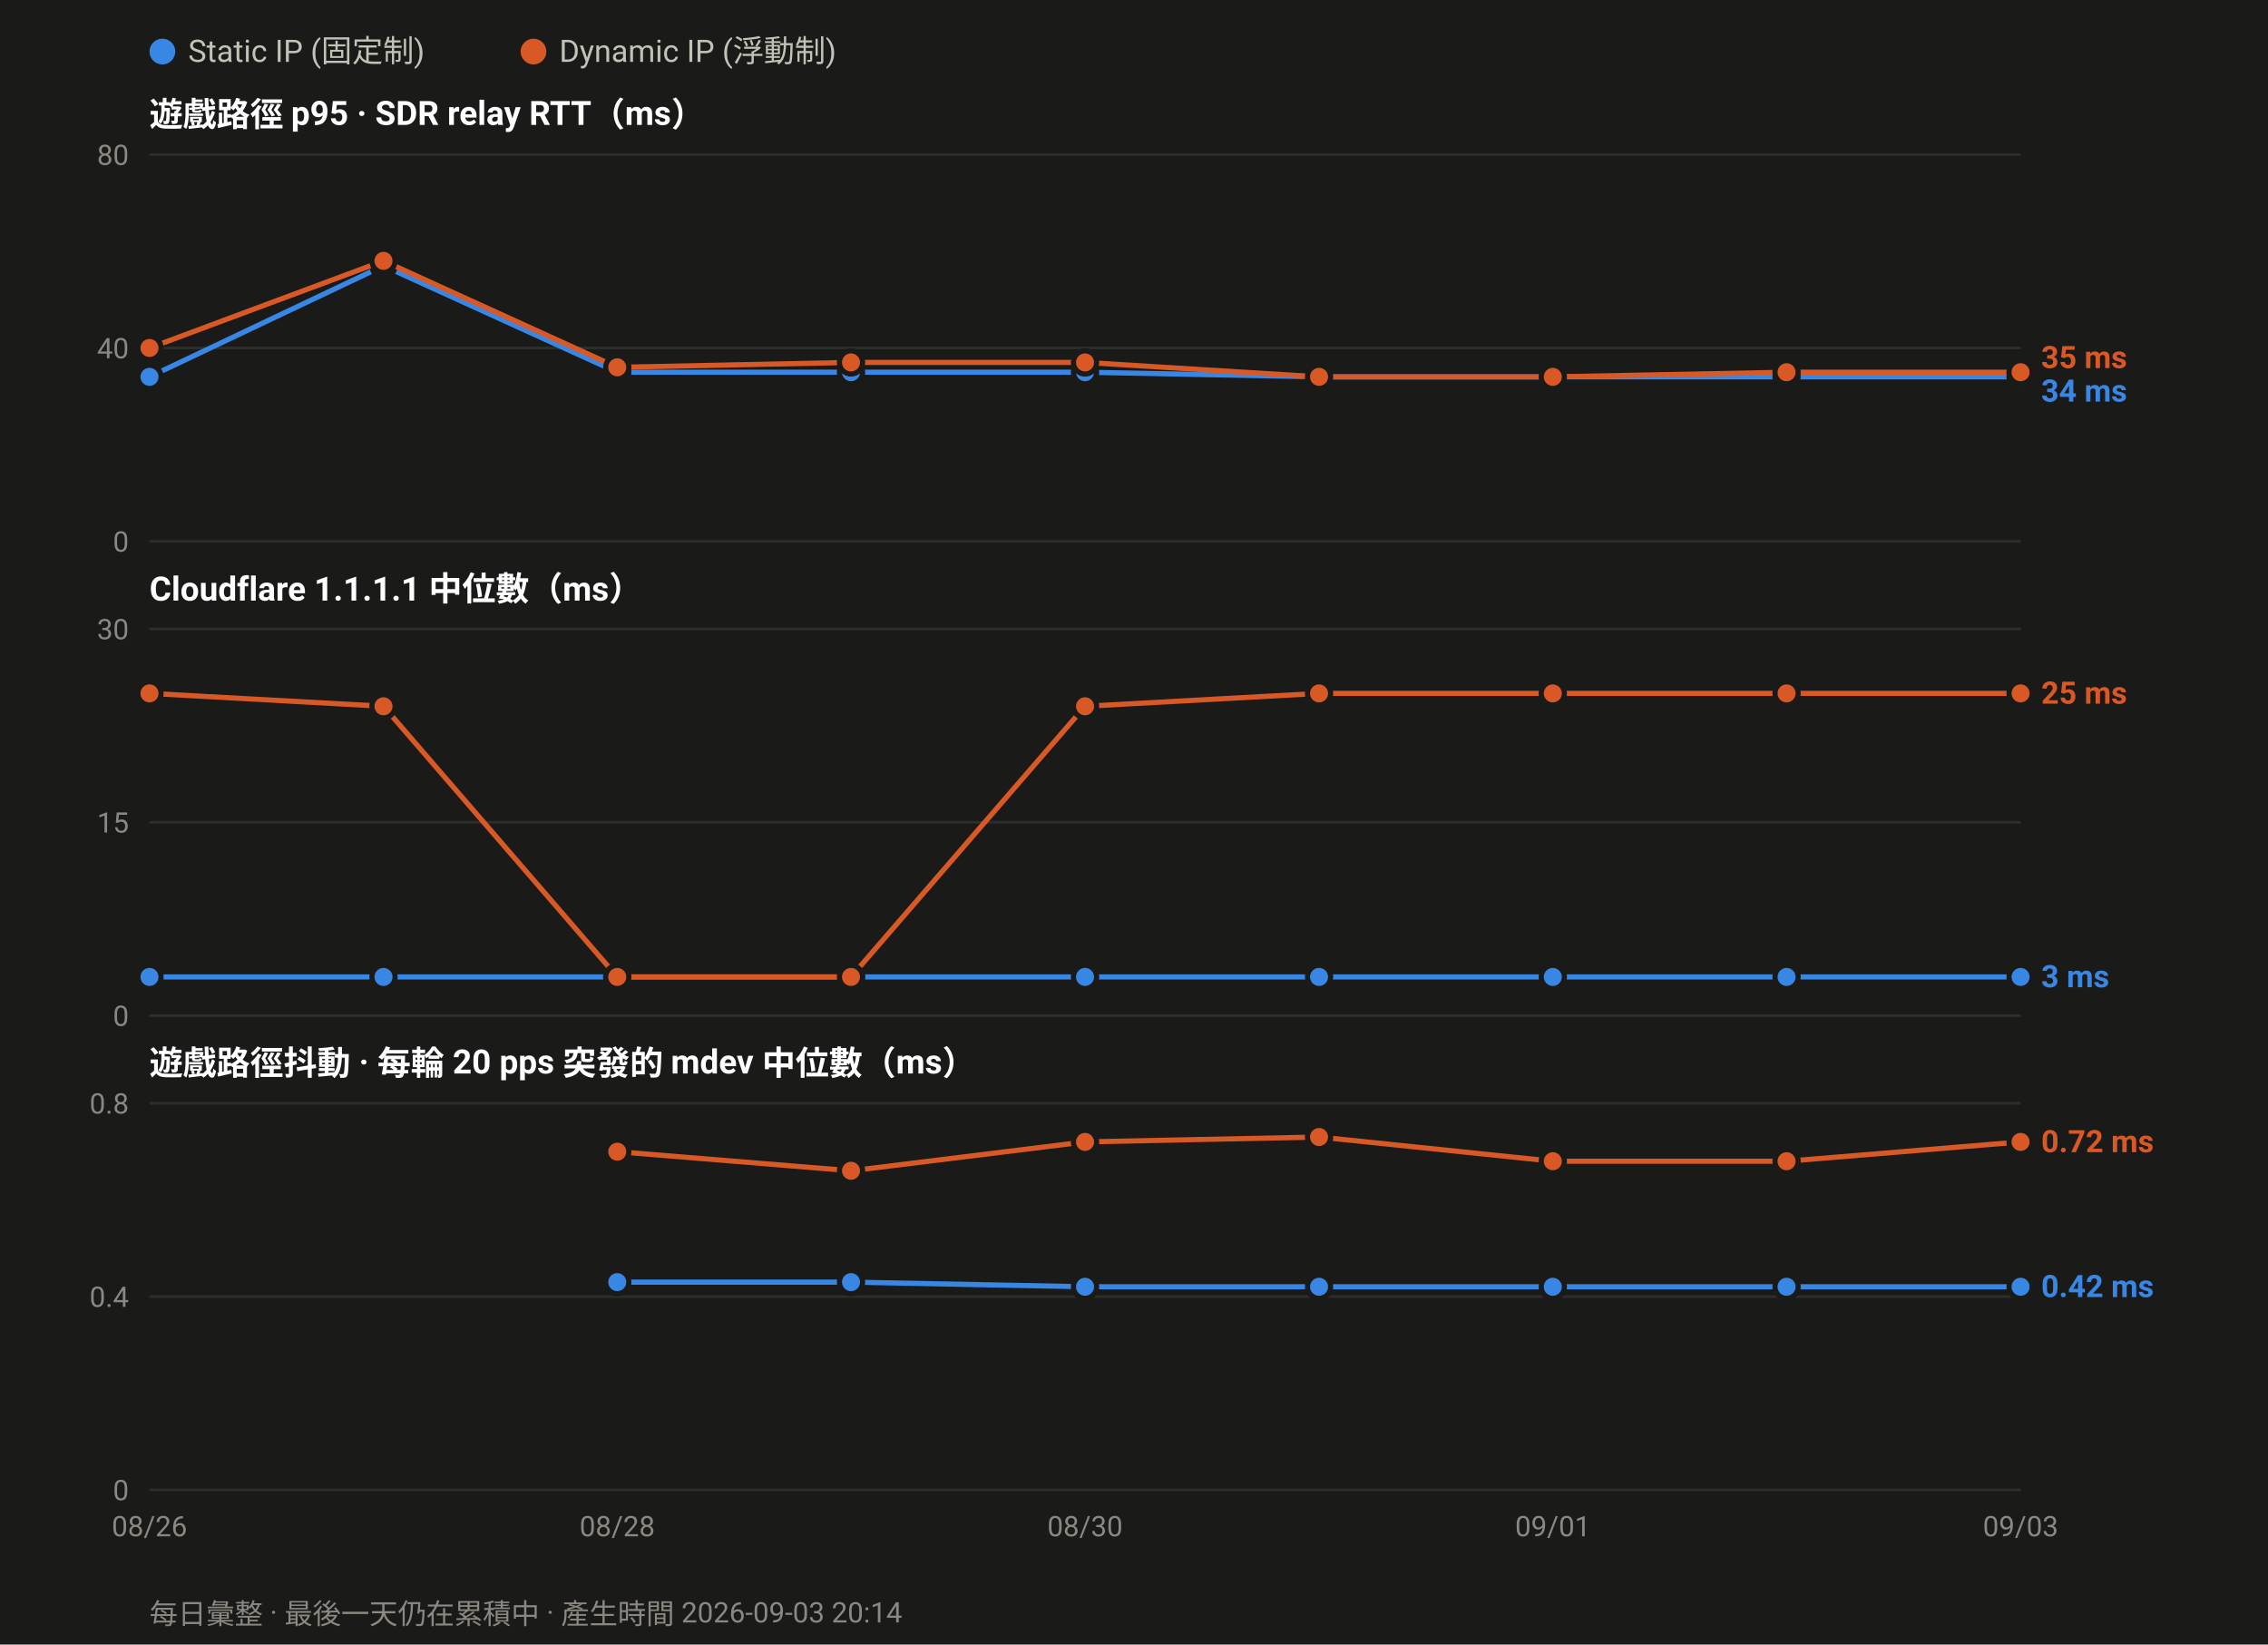
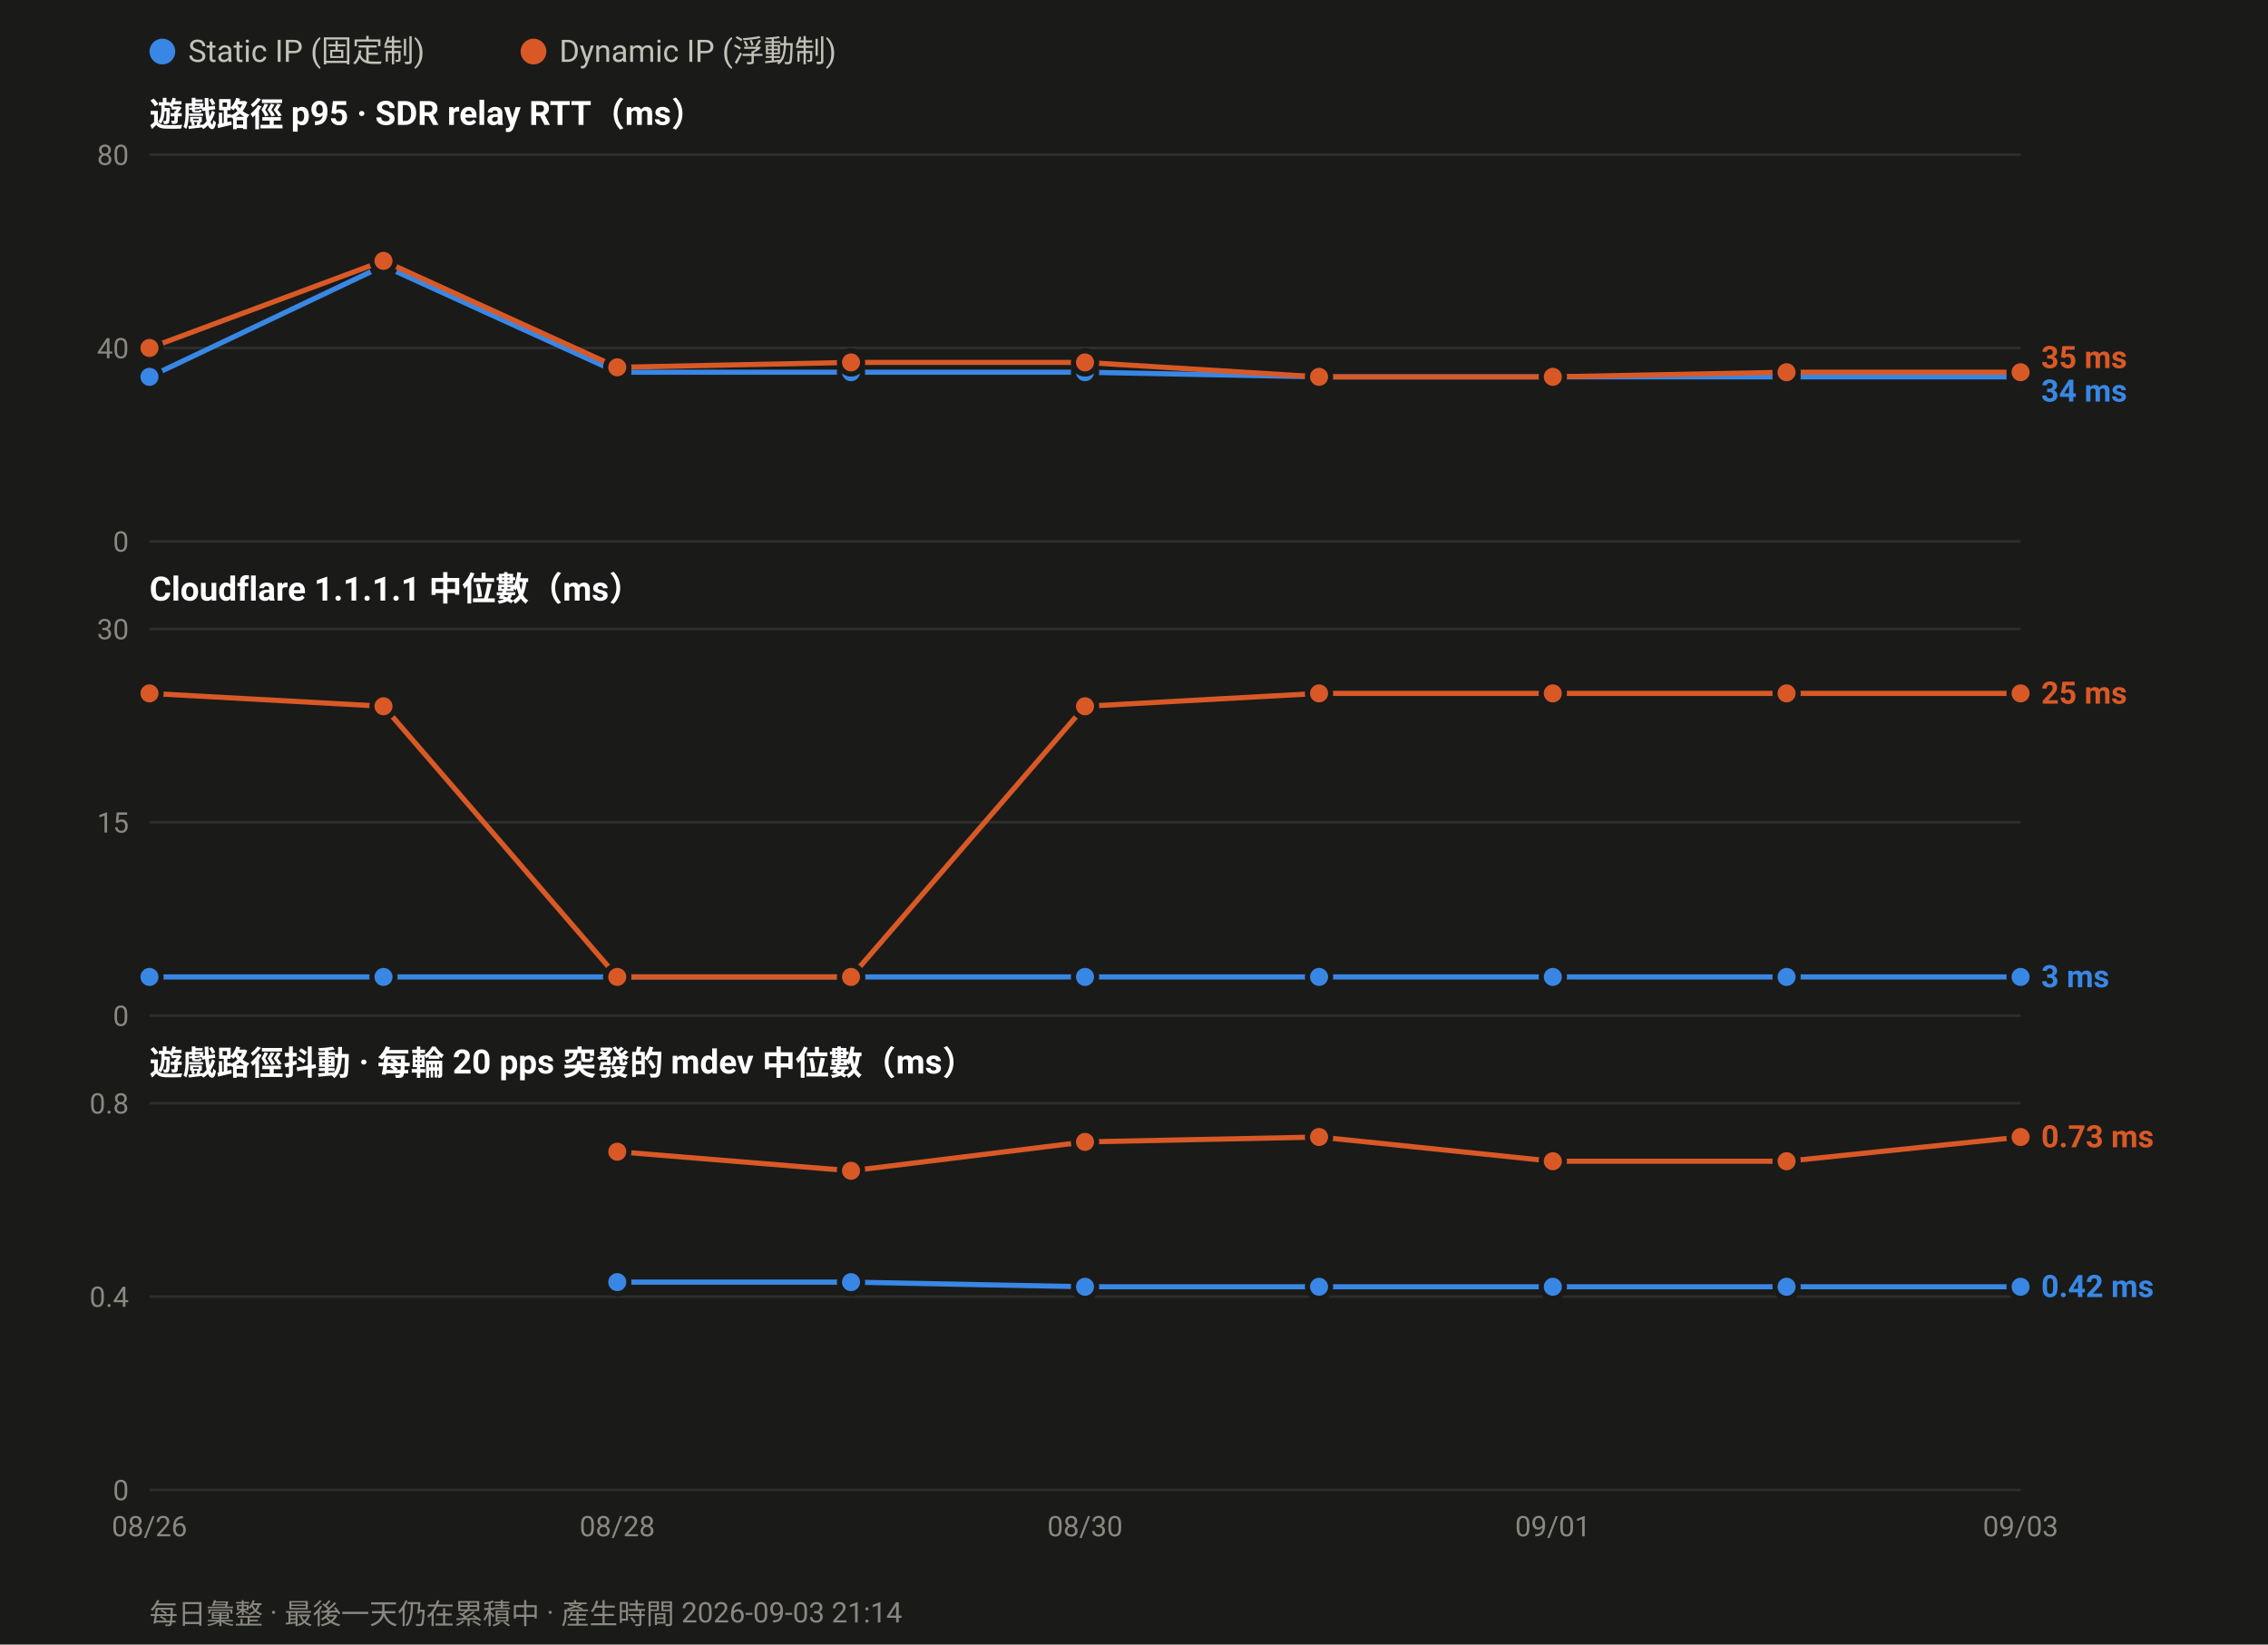
<svg xmlns="http://www.w3.org/2000/svg" width="880" height="638" viewBox="0 0 880 638" font-family="ui-sans-serif,-apple-system,Segoe UI,Roboto,Helvetica,Arial,sans-serif">
  <rect width="880" height="638" fill="#1a1a19" />
  <circle cx="63.0" cy="20" r="5" fill="#3987e5" />
  <text x="73.0" y="24" font-size="12" fill="#c3c2b7">Static IP (固定制)</text>
  <circle cx="207.0" cy="20" r="5" fill="#d95926" />
  <text x="217.0" y="24" font-size="12" fill="#c3c2b7">Dynamic IP (浮動制)</text>
  <text x="58" y="49.0" font-size="13" font-weight="600" fill="#ffffff">遊戲路徑 p95 · SDR relay RTT（ms）</text>
  <line x1="58" y1="210.0" x2="784.0" y2="210.0" stroke="#2e2e2c" stroke-width="1" />
  <text x="50" y="214.0" font-size="11" text-anchor="end" fill="#8a8880">0</text>
  <line x1="58" y1="135.0" x2="784.0" y2="135.0" stroke="#2e2e2c" stroke-width="1" />
  <text x="50" y="139.0" font-size="11" text-anchor="end" fill="#8a8880">40</text>
  <line x1="58" y1="60.0" x2="784.0" y2="60.0" stroke="#2e2e2c" stroke-width="1" />
  <text x="50" y="64.0" font-size="11" text-anchor="end" fill="#8a8880">80</text>
  <polyline fill="none" stroke="#3987e5" stroke-width="2" stroke-linejoin="round" points="58.0,146.2 148.8,103.1 239.5,144.4 330.2,144.4 421.0,144.4 511.8,146.2 602.5,146.2 693.2,146.2 784.0,146.2" />
  <circle cx="58.0" cy="146.2" r="4.5" fill="#3987e5" stroke="#1a1a19" stroke-width="2" />
  <circle cx="148.8" cy="103.1" r="4.5" fill="#3987e5" stroke="#1a1a19" stroke-width="2" />
  <circle cx="239.5" cy="144.4" r="4.5" fill="#3987e5" stroke="#1a1a19" stroke-width="2" />
  <circle cx="330.2" cy="144.4" r="4.5" fill="#3987e5" stroke="#1a1a19" stroke-width="2" />
  <circle cx="421.0" cy="144.4" r="4.5" fill="#3987e5" stroke="#1a1a19" stroke-width="2" />
  <circle cx="511.8" cy="146.2" r="4.5" fill="#3987e5" stroke="#1a1a19" stroke-width="2" />
  <circle cx="602.5" cy="146.2" r="4.5" fill="#3987e5" stroke="#1a1a19" stroke-width="2" />
  <circle cx="693.2" cy="146.2" r="4.5" fill="#3987e5" stroke="#1a1a19" stroke-width="2" />
  <circle cx="784.0" cy="146.2" r="4.5" fill="#3987e5" stroke="#1a1a19" stroke-width="2" />
  <polyline fill="none" stroke="#d95926" stroke-width="2" stroke-linejoin="round" points="58.0,135.0 148.8,101.2 239.5,142.5 330.2,140.6 421.0,140.6 511.8,146.2 602.5,146.2 693.2,144.4 784.0,144.4" />
  <circle cx="58.0" cy="135.0" r="4.5" fill="#d95926" stroke="#1a1a19" stroke-width="2" />
  <circle cx="148.8" cy="101.2" r="4.5" fill="#d95926" stroke="#1a1a19" stroke-width="2" />
  <circle cx="239.5" cy="142.5" r="4.5" fill="#d95926" stroke="#1a1a19" stroke-width="2" />
  <circle cx="330.2" cy="140.6" r="4.5" fill="#d95926" stroke="#1a1a19" stroke-width="2" />
  <circle cx="421.0" cy="140.6" r="4.5" fill="#d95926" stroke="#1a1a19" stroke-width="2" />
  <circle cx="511.8" cy="146.2" r="4.5" fill="#d95926" stroke="#1a1a19" stroke-width="2" />
  <circle cx="602.5" cy="146.2" r="4.5" fill="#d95926" stroke="#1a1a19" stroke-width="2" />
  <circle cx="693.2" cy="144.4" r="4.5" fill="#d95926" stroke="#1a1a19" stroke-width="2" />
  <circle cx="784.0" cy="144.4" r="4.5" fill="#d95926" stroke="#1a1a19" stroke-width="2" />
  <text x="792.0" y="142.8" font-size="12" font-weight="600" fill="#d95926">35 ms</text>
  <text x="792.0" y="155.8" font-size="12" font-weight="600" fill="#3987e5">34 ms</text>
  <text x="58" y="233.0" font-size="13" font-weight="600" fill="#ffffff">Cloudflare 1.1.1.1 中位數（ms）</text>
  <line x1="58" y1="394.0" x2="784.0" y2="394.0" stroke="#2e2e2c" stroke-width="1" />
  <text x="50" y="398.0" font-size="11" text-anchor="end" fill="#8a8880">0</text>
  <line x1="58" y1="319.0" x2="784.0" y2="319.0" stroke="#2e2e2c" stroke-width="1" />
  <text x="50" y="323.0" font-size="11" text-anchor="end" fill="#8a8880">15</text>
  <line x1="58" y1="244.0" x2="784.0" y2="244.0" stroke="#2e2e2c" stroke-width="1" />
  <text x="50" y="248.0" font-size="11" text-anchor="end" fill="#8a8880">30</text>
  <polyline fill="none" stroke="#3987e5" stroke-width="2" stroke-linejoin="round" points="58.0,379.0 148.8,379.0 239.5,379.0 330.2,379.0 421.0,379.0 511.8,379.0 602.5,379.0 693.2,379.0 784.0,379.0" />
  <circle cx="58.0" cy="379.0" r="4.5" fill="#3987e5" stroke="#1a1a19" stroke-width="2" />
  <circle cx="148.8" cy="379.0" r="4.5" fill="#3987e5" stroke="#1a1a19" stroke-width="2" />
  <circle cx="239.5" cy="379.0" r="4.5" fill="#3987e5" stroke="#1a1a19" stroke-width="2" />
  <circle cx="330.2" cy="379.0" r="4.5" fill="#3987e5" stroke="#1a1a19" stroke-width="2" />
  <circle cx="421.0" cy="379.0" r="4.5" fill="#3987e5" stroke="#1a1a19" stroke-width="2" />
  <circle cx="511.8" cy="379.0" r="4.5" fill="#3987e5" stroke="#1a1a19" stroke-width="2" />
  <circle cx="602.5" cy="379.0" r="4.5" fill="#3987e5" stroke="#1a1a19" stroke-width="2" />
  <circle cx="693.2" cy="379.0" r="4.5" fill="#3987e5" stroke="#1a1a19" stroke-width="2" />
  <circle cx="784.0" cy="379.0" r="4.5" fill="#3987e5" stroke="#1a1a19" stroke-width="2" />
  <polyline fill="none" stroke="#d95926" stroke-width="2" stroke-linejoin="round" points="58.0,269.0 148.8,274.0 239.5,379.0 330.2,379.0 421.0,274.0 511.8,269.0 602.5,269.0 693.2,269.0 784.0,269.0" />
  <circle cx="58.0" cy="269.0" r="4.5" fill="#d95926" stroke="#1a1a19" stroke-width="2" />
  <circle cx="148.8" cy="274.0" r="4.5" fill="#d95926" stroke="#1a1a19" stroke-width="2" />
  <circle cx="239.5" cy="379.0" r="4.5" fill="#d95926" stroke="#1a1a19" stroke-width="2" />
  <circle cx="330.2" cy="379.0" r="4.5" fill="#d95926" stroke="#1a1a19" stroke-width="2" />
  <circle cx="421.0" cy="274.0" r="4.5" fill="#d95926" stroke="#1a1a19" stroke-width="2" />
  <circle cx="511.8" cy="269.0" r="4.5" fill="#d95926" stroke="#1a1a19" stroke-width="2" />
  <circle cx="602.5" cy="269.0" r="4.5" fill="#d95926" stroke="#1a1a19" stroke-width="2" />
  <circle cx="693.2" cy="269.0" r="4.5" fill="#d95926" stroke="#1a1a19" stroke-width="2" />
  <circle cx="784.0" cy="269.0" r="4.5" fill="#d95926" stroke="#1a1a19" stroke-width="2" />
  <text x="792.0" y="273.0" font-size="12" font-weight="600" fill="#d95926">25 ms</text>
  <text x="792.0" y="383.0" font-size="12" font-weight="600" fill="#3987e5">3 ms</text>
  <text x="58" y="417.0" font-size="13" font-weight="600" fill="#ffffff">遊戲路徑抖動 · 每輪 20 pps 突發的 mdev 中位數（ms）</text>
  <line x1="58" y1="578.0" x2="784.0" y2="578.0" stroke="#2e2e2c" stroke-width="1" />
  <text x="50" y="582.0" font-size="11" text-anchor="end" fill="#8a8880">0</text>
  <line x1="58" y1="503.0" x2="784.0" y2="503.0" stroke="#2e2e2c" stroke-width="1" />
  <text x="50" y="507.0" font-size="11" text-anchor="end" fill="#8a8880">0.4</text>
  <line x1="58" y1="428.0" x2="784.0" y2="428.0" stroke="#2e2e2c" stroke-width="1" />
  <text x="50" y="432.0" font-size="11" text-anchor="end" fill="#8a8880">0.8</text>
  <polyline fill="none" stroke="#3987e5" stroke-width="2" stroke-linejoin="round" points="239.5,497.4 330.2,497.4 421.0,499.2 511.8,499.2 602.5,499.2 693.2,499.2 784.0,499.2" />
  <circle cx="239.5" cy="497.4" r="4.5" fill="#3987e5" stroke="#1a1a19" stroke-width="2" />
  <circle cx="330.2" cy="497.4" r="4.5" fill="#3987e5" stroke="#1a1a19" stroke-width="2" />
  <circle cx="421.0" cy="499.2" r="4.5" fill="#3987e5" stroke="#1a1a19" stroke-width="2" />
  <circle cx="511.8" cy="499.2" r="4.5" fill="#3987e5" stroke="#1a1a19" stroke-width="2" />
  <circle cx="602.5" cy="499.2" r="4.5" fill="#3987e5" stroke="#1a1a19" stroke-width="2" />
  <circle cx="693.2" cy="499.2" r="4.5" fill="#3987e5" stroke="#1a1a19" stroke-width="2" />
  <circle cx="784.0" cy="499.2" r="4.5" fill="#3987e5" stroke="#1a1a19" stroke-width="2" />
-   <polyline fill="none" stroke="#d95926" stroke-width="2" stroke-linejoin="round" points="239.5,446.8 330.2,454.2 421.0,443.0 511.8,441.1 602.5,450.5 693.2,450.5 784.0,443.0" />
+   <polyline fill="none" stroke="#d95926" stroke-width="2" stroke-linejoin="round" points="239.5,446.8 330.2,454.2 421.0,443.0 511.8,441.1 602.5,450.5 693.2,450.5 784.0,441.1" />
  <circle cx="239.5" cy="446.8" r="4.5" fill="#d95926" stroke="#1a1a19" stroke-width="2" />
  <circle cx="330.2" cy="454.2" r="4.5" fill="#d95926" stroke="#1a1a19" stroke-width="2" />
  <circle cx="421.0" cy="443.0" r="4.5" fill="#d95926" stroke="#1a1a19" stroke-width="2" />
  <circle cx="511.8" cy="441.1" r="4.5" fill="#d95926" stroke="#1a1a19" stroke-width="2" />
  <circle cx="602.5" cy="450.5" r="4.5" fill="#d95926" stroke="#1a1a19" stroke-width="2" />
  <circle cx="693.2" cy="450.5" r="4.5" fill="#d95926" stroke="#1a1a19" stroke-width="2" />
-   <circle cx="784.0" cy="443.0" r="4.5" fill="#d95926" stroke="#1a1a19" stroke-width="2" />
-   <text x="792.0" y="447.0" font-size="12" font-weight="600" fill="#d95926">0.72 ms</text>
+   <circle cx="784.0" cy="441.1" r="4.5" fill="#d95926" stroke="#1a1a19" stroke-width="2" />
+   <text x="792.0" y="445.1" font-size="12" font-weight="600" fill="#d95926">0.73 ms</text>
  <text x="792.0" y="503.2" font-size="12" font-weight="600" fill="#3987e5">0.42 ms</text>
  <text x="58.0" y="596.0" font-size="11" text-anchor="middle" fill="#8a8880">08/26</text>
  <text x="239.5" y="596.0" font-size="11" text-anchor="middle" fill="#8a8880">08/28</text>
  <text x="421.0" y="596.0" font-size="11" text-anchor="middle" fill="#8a8880">08/30</text>
  <text x="602.5" y="596.0" font-size="11" text-anchor="middle" fill="#8a8880">09/01</text>
  <text x="784.0" y="596.0" font-size="11" text-anchor="middle" fill="#8a8880">09/03</text>
-   <text x="58" y="630" font-size="11" fill="#8a8880">每日彙整 · 最後一天仍在累積中 · 產生時間 2026-09-03 20:14</text>
+   <text x="58" y="630" font-size="11" fill="#8a8880">每日彙整 · 最後一天仍在累積中 · 產生時間 2026-09-03 21:14</text>
</svg>
